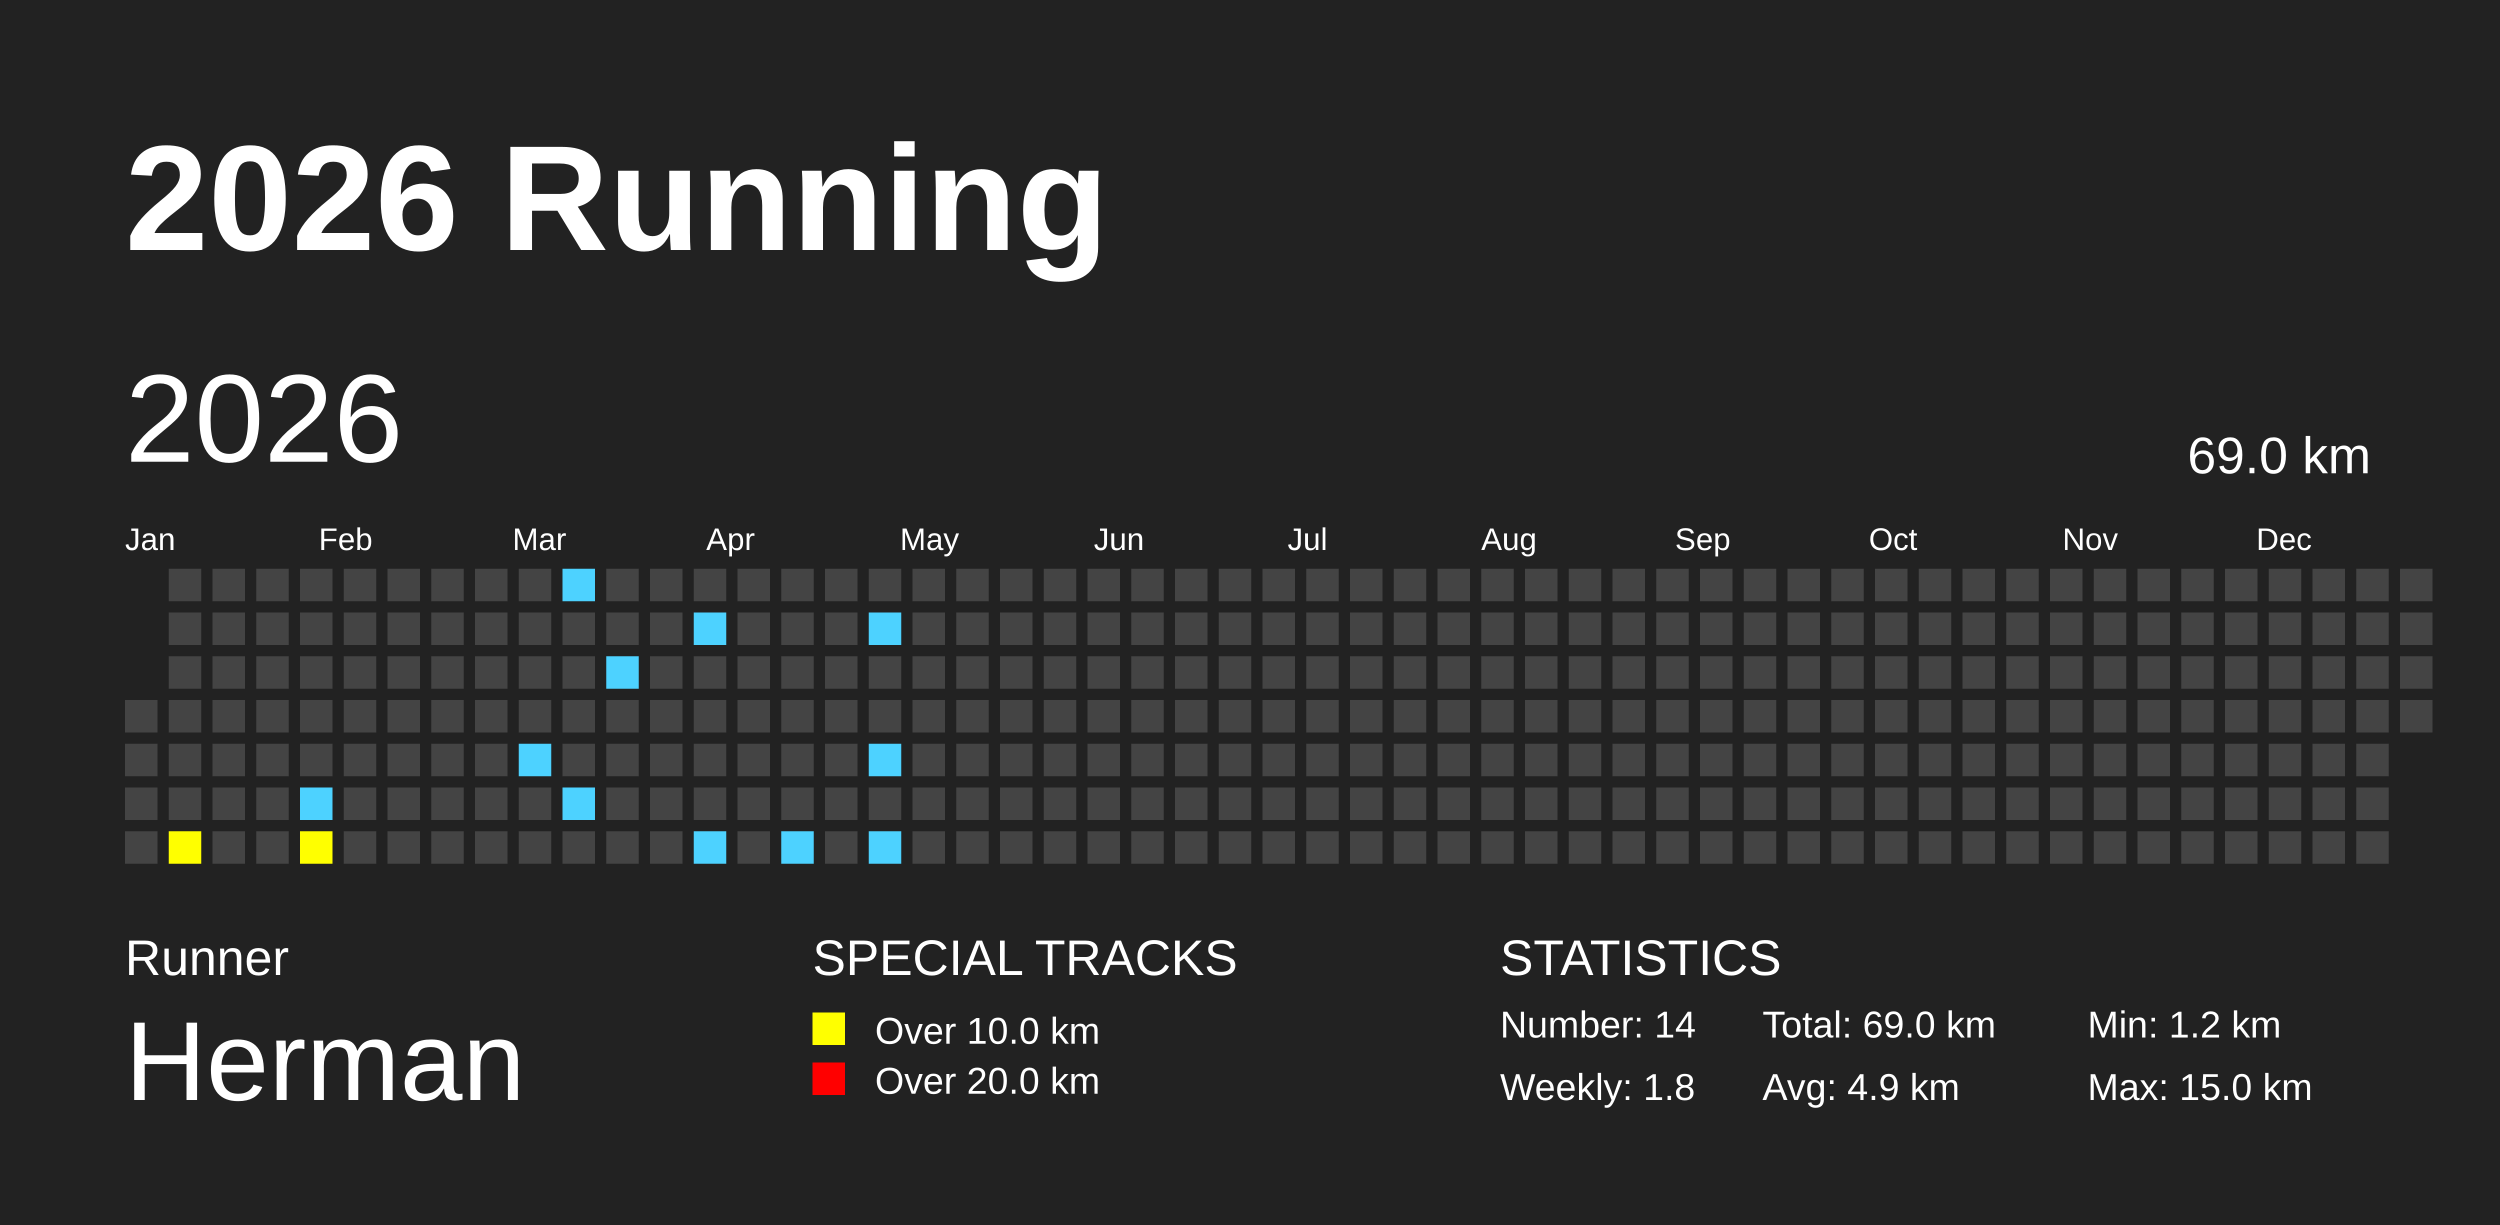
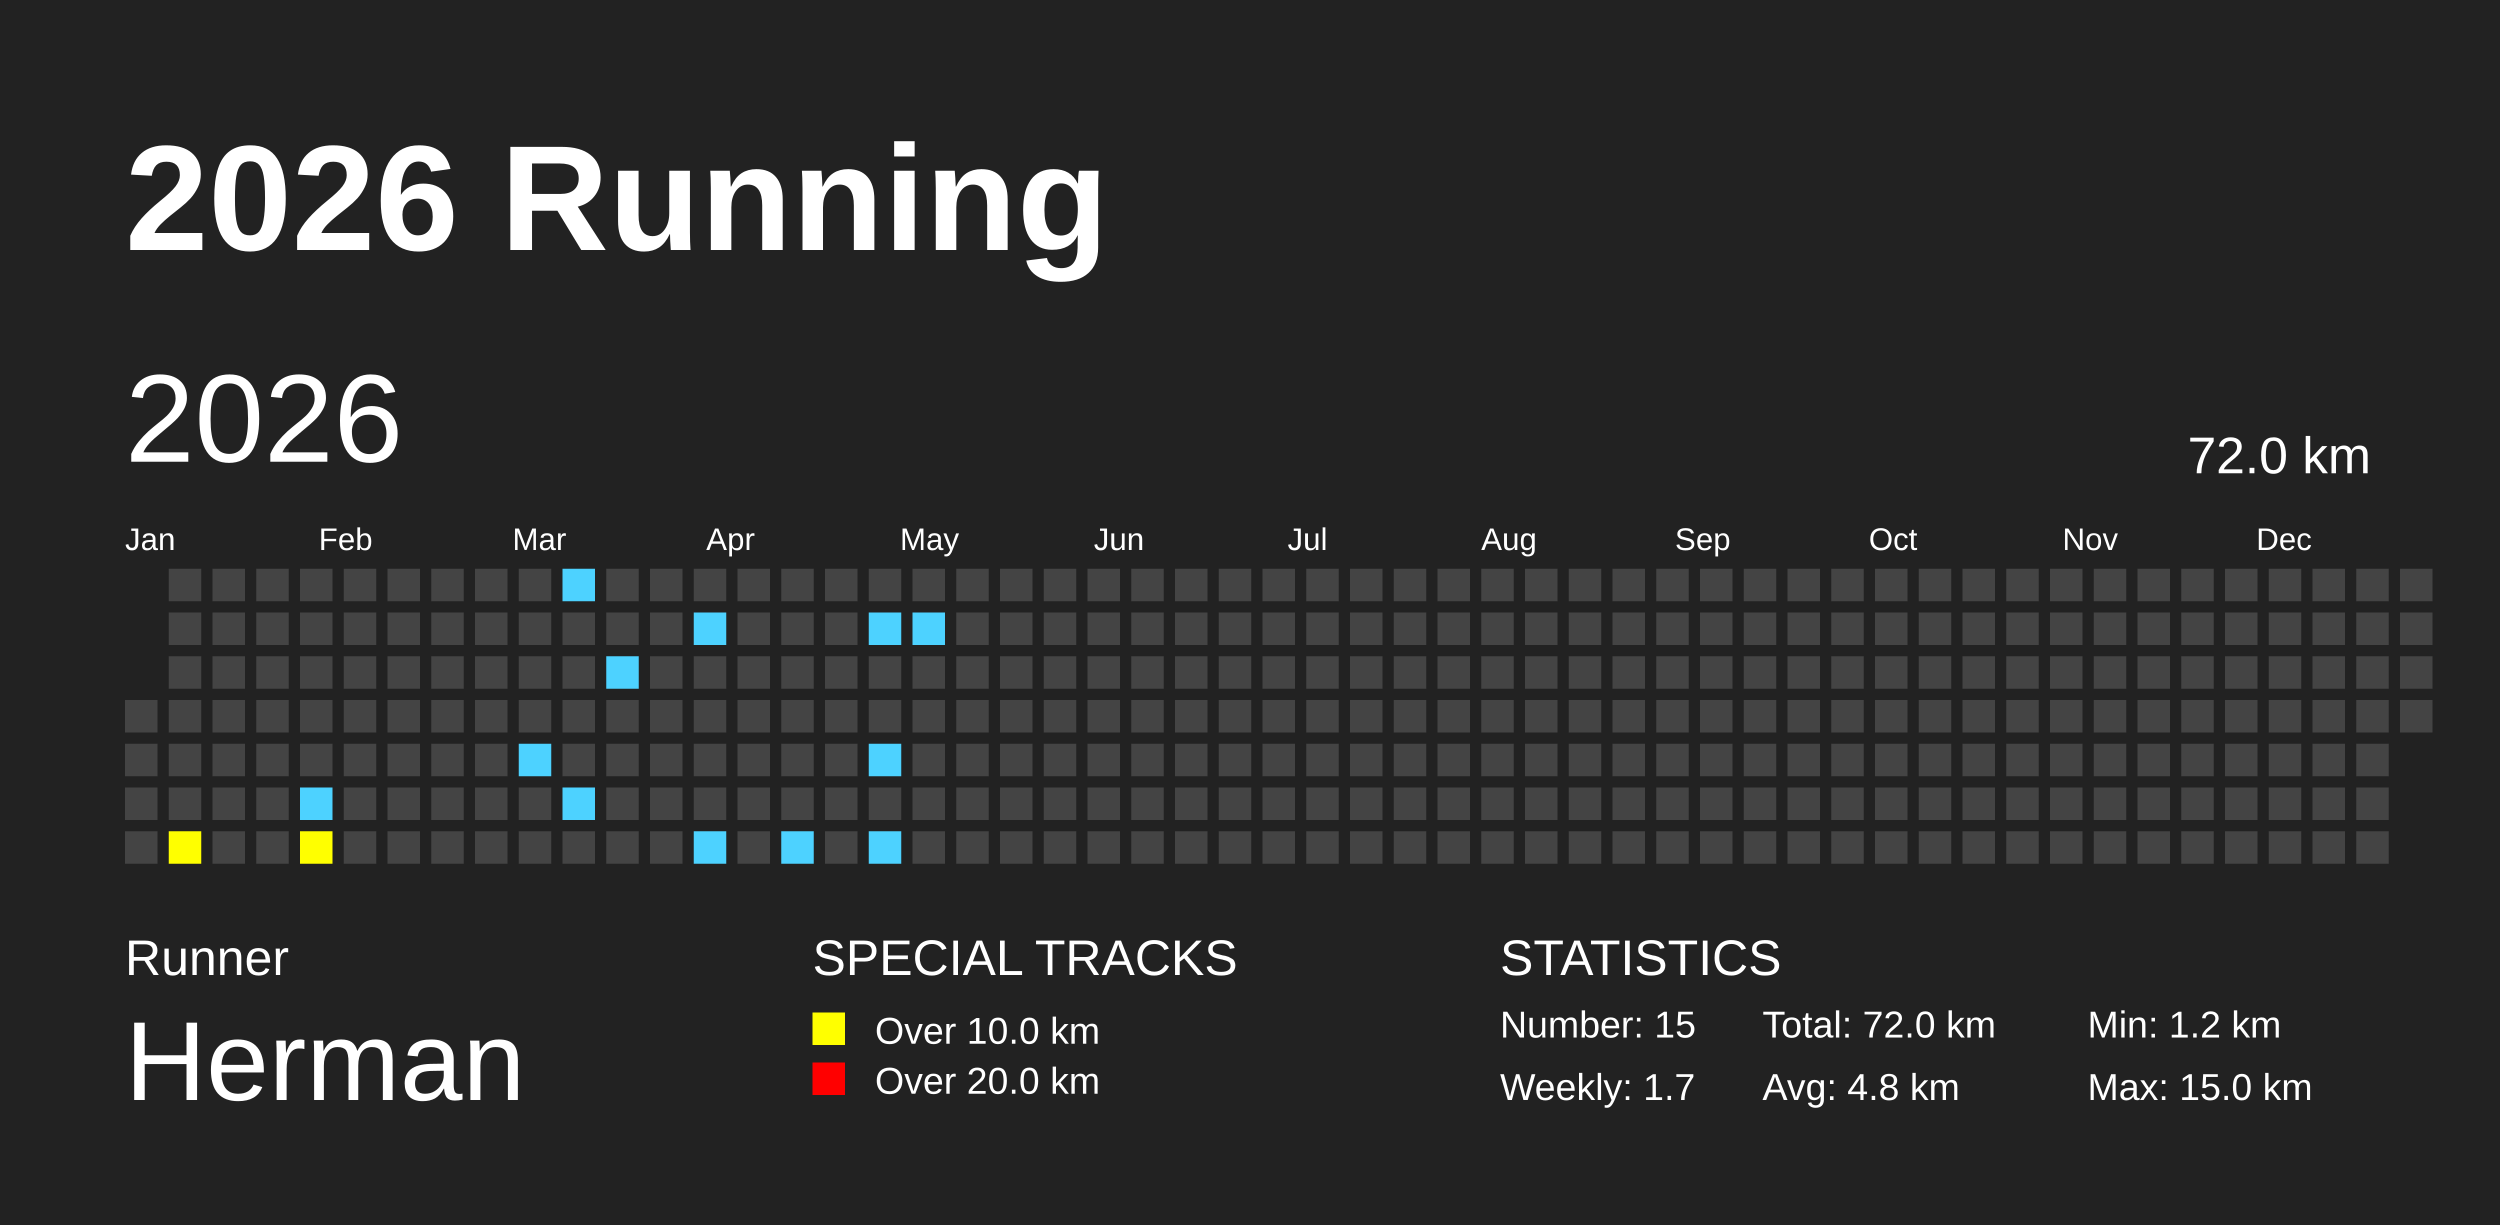
<svg xmlns="http://www.w3.org/2000/svg" baseProfile="full" height="98mm" version="1.1" viewBox="0,0,200,98" width="200mm">
  <defs />
  <rect fill="#222222" height="98" width="200" x="0" y="0" />
  <text fill="#FFFFFF" style="font-size:12px; font-family:Arial; font-weight:bold;" x="10" y="20">2026 Running</text>
  <text fill="#FFFFFF" style="font-size:4px; font-family:Arial" x="10" y="78">Runner</text>
  <text fill="#FFFFFF" style="font-size:9px; font-family:Arial" x="10" y="88">Herman</text>
  <text fill="#FFFFFF" style="font-size:4px; font-family:Arial" x="65" y="78">SPECIAL TRACKS</text>
  <rect fill="yellow" height="2.6" width="2.6" x="65" y="81" />
  <text fill="#FFFFFF" style="font-size:3px; font-family:Arial" x="70" y="83.5">Over 10.0 km</text>
  <rect fill="red" height="2.6" width="2.6" x="65" y="85" />
  <text fill="#FFFFFF" style="font-size:3px; font-family:Arial" x="70" y="87.5">Over 20.0 km</text>
  <text fill="#FFFFFF" style="font-size:4px; font-family:Arial" x="120" y="78">STATISTICS</text>
-   <text fill="#FFFFFF" style="font-size:3px; font-family:Arial" x="120" y="83">Number: 14</text>
-   <text fill="#FFFFFF" style="font-size:3px; font-family:Arial" x="120" y="88">Weekly: 1.8</text>
-   <text fill="#FFFFFF" style="font-size:3px; font-family:Arial" x="141" y="83">Total: 69.0 km</text>
-   <text fill="#FFFFFF" style="font-size:3px; font-family:Arial" x="141" y="88">Avg: 4.9 km</text>
+   <text fill="#FFFFFF" style="font-size:3px; font-family:Arial" x="120" y="83">Number: 15</text>
+   <text fill="#FFFFFF" style="font-size:3px; font-family:Arial" x="120" y="88">Weekly: 1.7</text>
+   <text fill="#FFFFFF" style="font-size:3px; font-family:Arial" x="141" y="83">Total: 72.0 km</text>
+   <text fill="#FFFFFF" style="font-size:3px; font-family:Arial" x="141" y="88">Avg: 4.8 km</text>
  <text fill="#FFFFFF" style="font-size:3px; font-family:Arial" x="167" y="83">Min: 1.2 km</text>
  <text fill="#FFFFFF" style="font-size:3px; font-family:Arial" x="167" y="88">Max: 15.0 km</text>
  <text dominant-baseline="hanging" fill="#FFFFFF" style="font-size:10.0px; font-family:Arial;" x="10" y="30">2026</text>
-   <text dominant-baseline="hanging" fill="#FFFFFF" style="font-size:4.125px; font-family:Arial;" x="175" y="35">69.0 km</text>
+   <text dominant-baseline="hanging" fill="#FFFFFF" style="font-size:4.125px; font-family:Arial;" x="175" y="35">72.0 km</text>
  <text fill="#FFFFFF" style="font-size:2.5px; font-family:Arial" x="10.0" y="44">Jan</text>
  <text fill="#FFFFFF" style="font-size:2.5px; font-family:Arial" x="25.5" y="44">Feb</text>
  <text fill="#FFFFFF" style="font-size:2.5px; font-family:Arial" x="41.0" y="44">Mar</text>
  <text fill="#FFFFFF" style="font-size:2.5px; font-family:Arial" x="56.5" y="44">Apr</text>
  <text fill="#FFFFFF" style="font-size:2.5px; font-family:Arial" x="72.0" y="44">May</text>
  <text fill="#FFFFFF" style="font-size:2.5px; font-family:Arial" x="87.5" y="44">Jun</text>
  <text fill="#FFFFFF" style="font-size:2.5px; font-family:Arial" x="103.0" y="44">Jul</text>
  <text fill="#FFFFFF" style="font-size:2.5px; font-family:Arial" x="118.5" y="44">Aug</text>
  <text fill="#FFFFFF" style="font-size:2.5px; font-family:Arial" x="134.0" y="44">Sep</text>
  <text fill="#FFFFFF" style="font-size:2.5px; font-family:Arial" x="149.5" y="44">Oct</text>
  <text fill="#FFFFFF" style="font-size:2.5px; font-family:Arial" x="165.0" y="44">Nov</text>
  <text fill="#FFFFFF" style="font-size:2.5px; font-family:Arial" x="180.5" y="44">Dec</text>
  <rect fill="#444444" height="2.6" width="2.6" x="10.0" y="56.0" />
  <rect fill="#444444" height="2.6" width="2.6" x="10.0" y="59.5" />
  <rect fill="#444444" height="2.6" width="2.6" x="10.0" y="63.0" />
  <rect fill="#444444" height="2.6" width="2.6" x="10.0" y="66.5" />
  <rect fill="#444444" height="2.6" width="2.6" x="13.5" y="45.5" />
  <rect fill="#444444" height="2.6" width="2.6" x="13.5" y="49.0" />
  <rect fill="#444444" height="2.6" width="2.6" x="13.5" y="52.5" />
  <rect fill="#444444" height="2.6" width="2.6" x="13.5" y="56.0" />
  <rect fill="#444444" height="2.6" width="2.6" x="13.5" y="59.5" />
  <rect fill="#444444" height="2.6" width="2.6" x="13.5" y="63.0" />
  <rect fill="yellow" height="2.6" width="2.6" x="13.5" y="66.5" />
  <rect fill="#444444" height="2.6" width="2.6" x="17.0" y="45.5" />
  <rect fill="#444444" height="2.6" width="2.6" x="17.0" y="49.0" />
  <rect fill="#444444" height="2.6" width="2.6" x="17.0" y="52.5" />
  <rect fill="#444444" height="2.6" width="2.6" x="17.0" y="56.0" />
  <rect fill="#444444" height="2.6" width="2.6" x="17.0" y="59.5" />
  <rect fill="#444444" height="2.6" width="2.6" x="17.0" y="63.0" />
  <rect fill="#444444" height="2.6" width="2.6" x="17.0" y="66.5" />
  <rect fill="#444444" height="2.6" width="2.6" x="20.5" y="45.5" />
  <rect fill="#444444" height="2.6" width="2.6" x="20.5" y="49.0" />
  <rect fill="#444444" height="2.6" width="2.6" x="20.5" y="52.5" />
  <rect fill="#444444" height="2.6" width="2.6" x="20.5" y="56.0" />
  <rect fill="#444444" height="2.6" width="2.6" x="20.5" y="59.5" />
  <rect fill="#444444" height="2.6" width="2.6" x="20.5" y="63.0" />
  <rect fill="#444444" height="2.6" width="2.6" x="20.5" y="66.5" />
  <rect fill="#444444" height="2.6" width="2.6" x="24.0" y="45.5" />
  <rect fill="#444444" height="2.6" width="2.6" x="24.0" y="49.0" />
  <rect fill="#444444" height="2.6" width="2.6" x="24.0" y="52.5" />
  <rect fill="#444444" height="2.6" width="2.6" x="24.0" y="56.0" />
  <rect fill="#444444" height="2.6" width="2.6" x="24.0" y="59.5" />
  <rect fill="#4DD2FF" height="2.6" width="2.6" x="24.0" y="63.0" />
  <rect fill="yellow" height="2.6" width="2.6" x="24.0" y="66.5" />
  <rect fill="#444444" height="2.6" width="2.6" x="27.5" y="45.5" />
  <rect fill="#444444" height="2.6" width="2.6" x="27.5" y="49.0" />
  <rect fill="#444444" height="2.6" width="2.6" x="27.5" y="52.5" />
  <rect fill="#444444" height="2.6" width="2.6" x="27.5" y="56.0" />
  <rect fill="#444444" height="2.6" width="2.6" x="27.5" y="59.5" />
  <rect fill="#444444" height="2.6" width="2.6" x="27.5" y="63.0" />
  <rect fill="#444444" height="2.6" width="2.6" x="27.5" y="66.5" />
  <rect fill="#444444" height="2.6" width="2.6" x="31.0" y="45.5" />
  <rect fill="#444444" height="2.6" width="2.6" x="31.0" y="49.0" />
  <rect fill="#444444" height="2.6" width="2.6" x="31.0" y="52.5" />
  <rect fill="#444444" height="2.6" width="2.6" x="31.0" y="56.0" />
  <rect fill="#444444" height="2.6" width="2.6" x="31.0" y="59.5" />
  <rect fill="#444444" height="2.6" width="2.6" x="31.0" y="63.0" />
  <rect fill="#444444" height="2.6" width="2.6" x="31.0" y="66.5" />
  <rect fill="#444444" height="2.6" width="2.6" x="34.5" y="45.5" />
  <rect fill="#444444" height="2.6" width="2.6" x="34.5" y="49.0" />
  <rect fill="#444444" height="2.6" width="2.6" x="34.5" y="52.5" />
  <rect fill="#444444" height="2.6" width="2.6" x="34.5" y="56.0" />
  <rect fill="#444444" height="2.6" width="2.6" x="34.5" y="59.5" />
  <rect fill="#444444" height="2.6" width="2.6" x="34.5" y="63.0" />
  <rect fill="#444444" height="2.6" width="2.6" x="34.5" y="66.5" />
  <rect fill="#444444" height="2.6" width="2.6" x="38.0" y="45.5" />
  <rect fill="#444444" height="2.6" width="2.6" x="38.0" y="49.0" />
  <rect fill="#444444" height="2.6" width="2.6" x="38.0" y="52.5" />
  <rect fill="#444444" height="2.6" width="2.6" x="38.0" y="56.0" />
  <rect fill="#444444" height="2.6" width="2.6" x="38.0" y="59.5" />
  <rect fill="#444444" height="2.6" width="2.6" x="38.0" y="63.0" />
  <rect fill="#444444" height="2.6" width="2.6" x="38.0" y="66.5" />
  <rect fill="#444444" height="2.6" width="2.6" x="41.5" y="45.5" />
  <rect fill="#444444" height="2.6" width="2.6" x="41.5" y="49.0" />
  <rect fill="#444444" height="2.6" width="2.6" x="41.5" y="52.5" />
  <rect fill="#444444" height="2.6" width="2.6" x="41.5" y="56.0" />
  <rect fill="#4DD2FF" height="2.6" width="2.6" x="41.5" y="59.5" />
  <rect fill="#444444" height="2.6" width="2.6" x="41.5" y="63.0" />
  <rect fill="#444444" height="2.6" width="2.6" x="41.5" y="66.5" />
  <rect fill="#4DD2FF" height="2.6" width="2.6" x="45.0" y="45.5" />
  <rect fill="#444444" height="2.6" width="2.6" x="45.0" y="49.0" />
  <rect fill="#444444" height="2.6" width="2.6" x="45.0" y="52.5" />
  <rect fill="#444444" height="2.6" width="2.6" x="45.0" y="56.0" />
  <rect fill="#444444" height="2.6" width="2.6" x="45.0" y="59.5" />
  <rect fill="#4DD2FF" height="2.6" width="2.6" x="45.0" y="63.0" />
  <rect fill="#444444" height="2.6" width="2.6" x="45.0" y="66.5" />
  <rect fill="#444444" height="2.6" width="2.6" x="48.5" y="45.5" />
  <rect fill="#444444" height="2.6" width="2.6" x="48.5" y="49.0" />
  <rect fill="#4DD2FF" height="2.6" width="2.6" x="48.5" y="52.5" />
  <rect fill="#444444" height="2.6" width="2.6" x="48.5" y="56.0" />
  <rect fill="#444444" height="2.6" width="2.6" x="48.5" y="59.5" />
  <rect fill="#444444" height="2.6" width="2.6" x="48.5" y="63.0" />
  <rect fill="#444444" height="2.6" width="2.6" x="48.5" y="66.5" />
  <rect fill="#444444" height="2.6" width="2.6" x="52.0" y="45.5" />
  <rect fill="#444444" height="2.6" width="2.6" x="52.0" y="49.0" />
  <rect fill="#444444" height="2.6" width="2.6" x="52.0" y="52.5" />
  <rect fill="#444444" height="2.6" width="2.6" x="52.0" y="56.0" />
  <rect fill="#444444" height="2.6" width="2.6" x="52.0" y="59.5" />
  <rect fill="#444444" height="2.6" width="2.6" x="52.0" y="63.0" />
  <rect fill="#444444" height="2.6" width="2.6" x="52.0" y="66.5" />
  <rect fill="#444444" height="2.6" width="2.6" x="55.5" y="45.5" />
  <rect fill="#4DD2FF" height="2.6" width="2.6" x="55.5" y="49.0" />
  <rect fill="#444444" height="2.6" width="2.6" x="55.5" y="52.5" />
  <rect fill="#444444" height="2.6" width="2.6" x="55.5" y="56.0" />
  <rect fill="#444444" height="2.6" width="2.6" x="55.5" y="59.5" />
  <rect fill="#444444" height="2.6" width="2.6" x="55.5" y="63.0" />
  <rect fill="#4DD2FF" height="2.6" width="2.6" x="55.5" y="66.5" />
  <rect fill="#444444" height="2.6" width="2.6" x="59.0" y="45.5" />
  <rect fill="#444444" height="2.6" width="2.6" x="59.0" y="49.0" />
  <rect fill="#444444" height="2.6" width="2.6" x="59.0" y="52.5" />
  <rect fill="#444444" height="2.6" width="2.6" x="59.0" y="56.0" />
  <rect fill="#444444" height="2.6" width="2.6" x="59.0" y="59.5" />
  <rect fill="#444444" height="2.6" width="2.6" x="59.0" y="63.0" />
  <rect fill="#444444" height="2.6" width="2.6" x="59.0" y="66.5" />
  <rect fill="#444444" height="2.6" width="2.6" x="62.5" y="45.5" />
  <rect fill="#444444" height="2.6" width="2.6" x="62.5" y="49.0" />
  <rect fill="#444444" height="2.6" width="2.6" x="62.5" y="52.5" />
  <rect fill="#444444" height="2.6" width="2.6" x="62.5" y="56.0" />
  <rect fill="#444444" height="2.6" width="2.6" x="62.5" y="59.5" />
  <rect fill="#444444" height="2.6" width="2.6" x="62.5" y="63.0" />
  <rect fill="#4DD2FF" height="2.6" width="2.6" x="62.5" y="66.5" />
  <rect fill="#444444" height="2.6" width="2.6" x="66.0" y="45.5" />
  <rect fill="#444444" height="2.6" width="2.6" x="66.0" y="49.0" />
  <rect fill="#444444" height="2.6" width="2.6" x="66.0" y="52.5" />
  <rect fill="#444444" height="2.6" width="2.6" x="66.0" y="56.0" />
  <rect fill="#444444" height="2.6" width="2.6" x="66.0" y="59.5" />
  <rect fill="#444444" height="2.6" width="2.6" x="66.0" y="63.0" />
  <rect fill="#444444" height="2.6" width="2.6" x="66.0" y="66.5" />
  <rect fill="#444444" height="2.6" width="2.6" x="69.5" y="45.5" />
  <rect fill="#4DD2FF" height="2.6" width="2.6" x="69.5" y="49.0" />
  <rect fill="#444444" height="2.6" width="2.6" x="69.5" y="52.5" />
  <rect fill="#444444" height="2.6" width="2.6" x="69.5" y="56.0" />
  <rect fill="#4DD2FF" height="2.6" width="2.6" x="69.5" y="59.5" />
  <rect fill="#444444" height="2.6" width="2.6" x="69.5" y="63.0" />
  <rect fill="#4DD2FF" height="2.6" width="2.6" x="69.5" y="66.5" />
  <rect fill="#444444" height="2.6" width="2.6" x="73.0" y="45.5" />
-   <rect fill="#444444" height="2.6" width="2.6" x="73.0" y="49.0" />
+   <rect fill="#4DD2FF" height="2.6" width="2.6" x="73.0" y="49.0" />
  <rect fill="#444444" height="2.6" width="2.6" x="73.0" y="52.5" />
  <rect fill="#444444" height="2.6" width="2.6" x="73.0" y="56.0" />
  <rect fill="#444444" height="2.6" width="2.6" x="73.0" y="59.5" />
  <rect fill="#444444" height="2.6" width="2.6" x="73.0" y="63.0" />
  <rect fill="#444444" height="2.6" width="2.6" x="73.0" y="66.5" />
  <rect fill="#444444" height="2.6" width="2.6" x="76.5" y="45.5" />
  <rect fill="#444444" height="2.6" width="2.6" x="76.5" y="49.0" />
  <rect fill="#444444" height="2.6" width="2.6" x="76.5" y="52.5" />
  <rect fill="#444444" height="2.6" width="2.6" x="76.5" y="56.0" />
  <rect fill="#444444" height="2.6" width="2.6" x="76.5" y="59.5" />
  <rect fill="#444444" height="2.6" width="2.6" x="76.5" y="63.0" />
  <rect fill="#444444" height="2.6" width="2.6" x="76.5" y="66.5" />
  <rect fill="#444444" height="2.6" width="2.6" x="80.0" y="45.5" />
  <rect fill="#444444" height="2.6" width="2.6" x="80.0" y="49.0" />
  <rect fill="#444444" height="2.6" width="2.6" x="80.0" y="52.5" />
  <rect fill="#444444" height="2.6" width="2.6" x="80.0" y="56.0" />
  <rect fill="#444444" height="2.6" width="2.6" x="80.0" y="59.5" />
  <rect fill="#444444" height="2.6" width="2.6" x="80.0" y="63.0" />
  <rect fill="#444444" height="2.6" width="2.6" x="80.0" y="66.5" />
  <rect fill="#444444" height="2.6" width="2.6" x="83.5" y="45.5" />
  <rect fill="#444444" height="2.6" width="2.6" x="83.5" y="49.0" />
  <rect fill="#444444" height="2.6" width="2.6" x="83.5" y="52.5" />
  <rect fill="#444444" height="2.6" width="2.6" x="83.5" y="56.0" />
  <rect fill="#444444" height="2.6" width="2.6" x="83.5" y="59.5" />
  <rect fill="#444444" height="2.6" width="2.6" x="83.5" y="63.0" />
  <rect fill="#444444" height="2.6" width="2.6" x="83.5" y="66.5" />
  <rect fill="#444444" height="2.6" width="2.6" x="87.0" y="45.5" />
  <rect fill="#444444" height="2.6" width="2.6" x="87.0" y="49.0" />
  <rect fill="#444444" height="2.6" width="2.6" x="87.0" y="52.5" />
  <rect fill="#444444" height="2.6" width="2.6" x="87.0" y="56.0" />
  <rect fill="#444444" height="2.6" width="2.6" x="87.0" y="59.5" />
  <rect fill="#444444" height="2.6" width="2.6" x="87.0" y="63.0" />
  <rect fill="#444444" height="2.6" width="2.6" x="87.0" y="66.5" />
  <rect fill="#444444" height="2.6" width="2.6" x="90.5" y="45.5" />
  <rect fill="#444444" height="2.6" width="2.6" x="90.5" y="49.0" />
  <rect fill="#444444" height="2.6" width="2.6" x="90.5" y="52.5" />
  <rect fill="#444444" height="2.6" width="2.6" x="90.5" y="56.0" />
  <rect fill="#444444" height="2.6" width="2.6" x="90.5" y="59.5" />
  <rect fill="#444444" height="2.6" width="2.6" x="90.5" y="63.0" />
  <rect fill="#444444" height="2.6" width="2.6" x="90.5" y="66.5" />
  <rect fill="#444444" height="2.6" width="2.6" x="94.0" y="45.5" />
  <rect fill="#444444" height="2.6" width="2.6" x="94.0" y="49.0" />
  <rect fill="#444444" height="2.6" width="2.6" x="94.0" y="52.5" />
  <rect fill="#444444" height="2.6" width="2.6" x="94.0" y="56.0" />
  <rect fill="#444444" height="2.6" width="2.6" x="94.0" y="59.5" />
  <rect fill="#444444" height="2.6" width="2.6" x="94.0" y="63.0" />
  <rect fill="#444444" height="2.6" width="2.6" x="94.0" y="66.5" />
  <rect fill="#444444" height="2.6" width="2.6" x="97.5" y="45.5" />
  <rect fill="#444444" height="2.6" width="2.6" x="97.5" y="49.0" />
  <rect fill="#444444" height="2.6" width="2.6" x="97.5" y="52.5" />
  <rect fill="#444444" height="2.6" width="2.6" x="97.5" y="56.0" />
  <rect fill="#444444" height="2.6" width="2.6" x="97.5" y="59.5" />
  <rect fill="#444444" height="2.6" width="2.6" x="97.5" y="63.0" />
  <rect fill="#444444" height="2.6" width="2.6" x="97.5" y="66.5" />
  <rect fill="#444444" height="2.6" width="2.6" x="101.0" y="45.5" />
  <rect fill="#444444" height="2.6" width="2.6" x="101.0" y="49.0" />
  <rect fill="#444444" height="2.6" width="2.6" x="101.0" y="52.5" />
  <rect fill="#444444" height="2.6" width="2.6" x="101.0" y="56.0" />
  <rect fill="#444444" height="2.6" width="2.6" x="101.0" y="59.5" />
  <rect fill="#444444" height="2.6" width="2.6" x="101.0" y="63.0" />
  <rect fill="#444444" height="2.6" width="2.6" x="101.0" y="66.5" />
  <rect fill="#444444" height="2.6" width="2.6" x="104.5" y="45.5" />
  <rect fill="#444444" height="2.6" width="2.6" x="104.5" y="49.0" />
  <rect fill="#444444" height="2.6" width="2.6" x="104.5" y="52.5" />
  <rect fill="#444444" height="2.6" width="2.6" x="104.5" y="56.0" />
  <rect fill="#444444" height="2.6" width="2.6" x="104.5" y="59.5" />
  <rect fill="#444444" height="2.6" width="2.6" x="104.5" y="63.0" />
  <rect fill="#444444" height="2.6" width="2.6" x="104.5" y="66.5" />
  <rect fill="#444444" height="2.6" width="2.6" x="108.0" y="45.5" />
  <rect fill="#444444" height="2.6" width="2.6" x="108.0" y="49.0" />
  <rect fill="#444444" height="2.6" width="2.6" x="108.0" y="52.5" />
  <rect fill="#444444" height="2.6" width="2.6" x="108.0" y="56.0" />
  <rect fill="#444444" height="2.6" width="2.6" x="108.0" y="59.5" />
  <rect fill="#444444" height="2.6" width="2.6" x="108.0" y="63.0" />
  <rect fill="#444444" height="2.6" width="2.6" x="108.0" y="66.5" />
  <rect fill="#444444" height="2.6" width="2.6" x="111.5" y="45.5" />
  <rect fill="#444444" height="2.6" width="2.6" x="111.5" y="49.0" />
  <rect fill="#444444" height="2.6" width="2.6" x="111.5" y="52.5" />
  <rect fill="#444444" height="2.6" width="2.6" x="111.5" y="56.0" />
  <rect fill="#444444" height="2.6" width="2.6" x="111.5" y="59.5" />
  <rect fill="#444444" height="2.6" width="2.6" x="111.5" y="63.0" />
  <rect fill="#444444" height="2.6" width="2.6" x="111.5" y="66.5" />
  <rect fill="#444444" height="2.6" width="2.6" x="115.0" y="45.5" />
  <rect fill="#444444" height="2.6" width="2.6" x="115.0" y="49.0" />
  <rect fill="#444444" height="2.6" width="2.6" x="115.0" y="52.5" />
  <rect fill="#444444" height="2.6" width="2.6" x="115.0" y="56.0" />
  <rect fill="#444444" height="2.6" width="2.6" x="115.0" y="59.5" />
  <rect fill="#444444" height="2.6" width="2.6" x="115.0" y="63.0" />
  <rect fill="#444444" height="2.6" width="2.6" x="115.0" y="66.5" />
  <rect fill="#444444" height="2.6" width="2.6" x="118.5" y="45.5" />
  <rect fill="#444444" height="2.6" width="2.6" x="118.5" y="49.0" />
  <rect fill="#444444" height="2.6" width="2.6" x="118.5" y="52.5" />
  <rect fill="#444444" height="2.6" width="2.6" x="118.5" y="56.0" />
  <rect fill="#444444" height="2.6" width="2.6" x="118.5" y="59.5" />
  <rect fill="#444444" height="2.6" width="2.6" x="118.5" y="63.0" />
  <rect fill="#444444" height="2.6" width="2.6" x="118.5" y="66.5" />
  <rect fill="#444444" height="2.6" width="2.6" x="122.0" y="45.5" />
  <rect fill="#444444" height="2.6" width="2.6" x="122.0" y="49.0" />
  <rect fill="#444444" height="2.6" width="2.6" x="122.0" y="52.5" />
  <rect fill="#444444" height="2.6" width="2.6" x="122.0" y="56.0" />
  <rect fill="#444444" height="2.6" width="2.6" x="122.0" y="59.5" />
  <rect fill="#444444" height="2.6" width="2.6" x="122.0" y="63.0" />
  <rect fill="#444444" height="2.6" width="2.6" x="122.0" y="66.5" />
  <rect fill="#444444" height="2.6" width="2.6" x="125.5" y="45.5" />
  <rect fill="#444444" height="2.6" width="2.6" x="125.5" y="49.0" />
  <rect fill="#444444" height="2.6" width="2.6" x="125.5" y="52.5" />
  <rect fill="#444444" height="2.6" width="2.6" x="125.5" y="56.0" />
  <rect fill="#444444" height="2.6" width="2.6" x="125.5" y="59.5" />
  <rect fill="#444444" height="2.6" width="2.6" x="125.5" y="63.0" />
  <rect fill="#444444" height="2.6" width="2.6" x="125.5" y="66.5" />
  <rect fill="#444444" height="2.6" width="2.6" x="129.0" y="45.5" />
  <rect fill="#444444" height="2.6" width="2.6" x="129.0" y="49.0" />
  <rect fill="#444444" height="2.6" width="2.6" x="129.0" y="52.5" />
  <rect fill="#444444" height="2.6" width="2.6" x="129.0" y="56.0" />
  <rect fill="#444444" height="2.6" width="2.6" x="129.0" y="59.5" />
  <rect fill="#444444" height="2.6" width="2.6" x="129.0" y="63.0" />
  <rect fill="#444444" height="2.6" width="2.6" x="129.0" y="66.5" />
  <rect fill="#444444" height="2.6" width="2.6" x="132.5" y="45.5" />
  <rect fill="#444444" height="2.6" width="2.6" x="132.5" y="49.0" />
  <rect fill="#444444" height="2.6" width="2.6" x="132.5" y="52.5" />
  <rect fill="#444444" height="2.6" width="2.6" x="132.5" y="56.0" />
  <rect fill="#444444" height="2.6" width="2.6" x="132.5" y="59.5" />
  <rect fill="#444444" height="2.6" width="2.6" x="132.5" y="63.0" />
  <rect fill="#444444" height="2.6" width="2.6" x="132.5" y="66.5" />
  <rect fill="#444444" height="2.6" width="2.6" x="136.0" y="45.5" />
  <rect fill="#444444" height="2.6" width="2.6" x="136.0" y="49.0" />
  <rect fill="#444444" height="2.6" width="2.6" x="136.0" y="52.5" />
  <rect fill="#444444" height="2.6" width="2.6" x="136.0" y="56.0" />
  <rect fill="#444444" height="2.6" width="2.6" x="136.0" y="59.5" />
  <rect fill="#444444" height="2.6" width="2.6" x="136.0" y="63.0" />
  <rect fill="#444444" height="2.6" width="2.6" x="136.0" y="66.5" />
  <rect fill="#444444" height="2.6" width="2.6" x="139.5" y="45.5" />
  <rect fill="#444444" height="2.6" width="2.6" x="139.5" y="49.0" />
  <rect fill="#444444" height="2.6" width="2.6" x="139.5" y="52.5" />
  <rect fill="#444444" height="2.6" width="2.6" x="139.5" y="56.0" />
  <rect fill="#444444" height="2.6" width="2.6" x="139.5" y="59.5" />
  <rect fill="#444444" height="2.6" width="2.6" x="139.5" y="63.0" />
  <rect fill="#444444" height="2.6" width="2.6" x="139.5" y="66.5" />
  <rect fill="#444444" height="2.6" width="2.6" x="143.0" y="45.5" />
  <rect fill="#444444" height="2.6" width="2.6" x="143.0" y="49.0" />
  <rect fill="#444444" height="2.6" width="2.6" x="143.0" y="52.5" />
  <rect fill="#444444" height="2.6" width="2.6" x="143.0" y="56.0" />
  <rect fill="#444444" height="2.6" width="2.6" x="143.0" y="59.5" />
  <rect fill="#444444" height="2.6" width="2.6" x="143.0" y="63.0" />
  <rect fill="#444444" height="2.6" width="2.6" x="143.0" y="66.5" />
  <rect fill="#444444" height="2.6" width="2.6" x="146.5" y="45.5" />
  <rect fill="#444444" height="2.6" width="2.6" x="146.5" y="49.0" />
  <rect fill="#444444" height="2.6" width="2.6" x="146.5" y="52.5" />
  <rect fill="#444444" height="2.6" width="2.6" x="146.5" y="56.0" />
  <rect fill="#444444" height="2.6" width="2.6" x="146.5" y="59.5" />
  <rect fill="#444444" height="2.6" width="2.6" x="146.5" y="63.0" />
  <rect fill="#444444" height="2.6" width="2.6" x="146.5" y="66.5" />
  <rect fill="#444444" height="2.6" width="2.6" x="150.0" y="45.5" />
  <rect fill="#444444" height="2.6" width="2.6" x="150.0" y="49.0" />
  <rect fill="#444444" height="2.6" width="2.6" x="150.0" y="52.5" />
  <rect fill="#444444" height="2.6" width="2.6" x="150.0" y="56.0" />
  <rect fill="#444444" height="2.6" width="2.6" x="150.0" y="59.5" />
  <rect fill="#444444" height="2.6" width="2.6" x="150.0" y="63.0" />
  <rect fill="#444444" height="2.6" width="2.6" x="150.0" y="66.5" />
  <rect fill="#444444" height="2.6" width="2.6" x="153.5" y="45.5" />
  <rect fill="#444444" height="2.6" width="2.6" x="153.5" y="49.0" />
  <rect fill="#444444" height="2.6" width="2.6" x="153.5" y="52.5" />
  <rect fill="#444444" height="2.6" width="2.6" x="153.5" y="56.0" />
  <rect fill="#444444" height="2.6" width="2.6" x="153.5" y="59.5" />
  <rect fill="#444444" height="2.6" width="2.6" x="153.5" y="63.0" />
  <rect fill="#444444" height="2.6" width="2.6" x="153.5" y="66.5" />
  <rect fill="#444444" height="2.6" width="2.6" x="157.0" y="45.5" />
  <rect fill="#444444" height="2.6" width="2.6" x="157.0" y="49.0" />
  <rect fill="#444444" height="2.6" width="2.6" x="157.0" y="52.5" />
  <rect fill="#444444" height="2.6" width="2.6" x="157.0" y="56.0" />
  <rect fill="#444444" height="2.6" width="2.6" x="157.0" y="59.5" />
  <rect fill="#444444" height="2.6" width="2.6" x="157.0" y="63.0" />
  <rect fill="#444444" height="2.6" width="2.6" x="157.0" y="66.5" />
  <rect fill="#444444" height="2.6" width="2.6" x="160.5" y="45.5" />
  <rect fill="#444444" height="2.6" width="2.6" x="160.5" y="49.0" />
  <rect fill="#444444" height="2.6" width="2.6" x="160.5" y="52.5" />
  <rect fill="#444444" height="2.6" width="2.6" x="160.5" y="56.0" />
  <rect fill="#444444" height="2.6" width="2.6" x="160.5" y="59.5" />
  <rect fill="#444444" height="2.6" width="2.6" x="160.5" y="63.0" />
  <rect fill="#444444" height="2.6" width="2.6" x="160.5" y="66.5" />
  <rect fill="#444444" height="2.6" width="2.6" x="164.0" y="45.5" />
  <rect fill="#444444" height="2.6" width="2.6" x="164.0" y="49.0" />
  <rect fill="#444444" height="2.6" width="2.6" x="164.0" y="52.5" />
  <rect fill="#444444" height="2.6" width="2.6" x="164.0" y="56.0" />
  <rect fill="#444444" height="2.6" width="2.6" x="164.0" y="59.5" />
  <rect fill="#444444" height="2.6" width="2.6" x="164.0" y="63.0" />
  <rect fill="#444444" height="2.6" width="2.6" x="164.0" y="66.5" />
  <rect fill="#444444" height="2.6" width="2.6" x="167.5" y="45.5" />
  <rect fill="#444444" height="2.6" width="2.6" x="167.5" y="49.0" />
  <rect fill="#444444" height="2.6" width="2.6" x="167.5" y="52.5" />
  <rect fill="#444444" height="2.6" width="2.6" x="167.5" y="56.0" />
  <rect fill="#444444" height="2.6" width="2.6" x="167.5" y="59.5" />
  <rect fill="#444444" height="2.6" width="2.6" x="167.5" y="63.0" />
  <rect fill="#444444" height="2.6" width="2.6" x="167.5" y="66.5" />
  <rect fill="#444444" height="2.6" width="2.6" x="171.0" y="45.5" />
  <rect fill="#444444" height="2.6" width="2.6" x="171.0" y="49.0" />
  <rect fill="#444444" height="2.6" width="2.6" x="171.0" y="52.5" />
  <rect fill="#444444" height="2.6" width="2.6" x="171.0" y="56.0" />
  <rect fill="#444444" height="2.6" width="2.6" x="171.0" y="59.5" />
  <rect fill="#444444" height="2.6" width="2.6" x="171.0" y="63.0" />
  <rect fill="#444444" height="2.6" width="2.6" x="171.0" y="66.5" />
  <rect fill="#444444" height="2.6" width="2.6" x="174.5" y="45.5" />
  <rect fill="#444444" height="2.6" width="2.6" x="174.5" y="49.0" />
  <rect fill="#444444" height="2.6" width="2.6" x="174.5" y="52.5" />
  <rect fill="#444444" height="2.6" width="2.6" x="174.5" y="56.0" />
  <rect fill="#444444" height="2.6" width="2.6" x="174.5" y="59.5" />
  <rect fill="#444444" height="2.6" width="2.6" x="174.5" y="63.0" />
  <rect fill="#444444" height="2.6" width="2.6" x="174.5" y="66.5" />
  <rect fill="#444444" height="2.6" width="2.6" x="178.0" y="45.5" />
  <rect fill="#444444" height="2.6" width="2.6" x="178.0" y="49.0" />
  <rect fill="#444444" height="2.6" width="2.6" x="178.0" y="52.5" />
  <rect fill="#444444" height="2.6" width="2.6" x="178.0" y="56.0" />
  <rect fill="#444444" height="2.6" width="2.6" x="178.0" y="59.5" />
  <rect fill="#444444" height="2.6" width="2.6" x="178.0" y="63.0" />
  <rect fill="#444444" height="2.6" width="2.6" x="178.0" y="66.5" />
  <rect fill="#444444" height="2.6" width="2.6" x="181.5" y="45.5" />
  <rect fill="#444444" height="2.6" width="2.6" x="181.5" y="49.0" />
  <rect fill="#444444" height="2.6" width="2.6" x="181.5" y="52.5" />
  <rect fill="#444444" height="2.6" width="2.6" x="181.5" y="56.0" />
  <rect fill="#444444" height="2.6" width="2.6" x="181.5" y="59.5" />
  <rect fill="#444444" height="2.6" width="2.6" x="181.5" y="63.0" />
  <rect fill="#444444" height="2.6" width="2.6" x="181.5" y="66.5" />
  <rect fill="#444444" height="2.6" width="2.6" x="185.0" y="45.5" />
  <rect fill="#444444" height="2.6" width="2.6" x="185.0" y="49.0" />
  <rect fill="#444444" height="2.6" width="2.6" x="185.0" y="52.5" />
  <rect fill="#444444" height="2.6" width="2.6" x="185.0" y="56.0" />
  <rect fill="#444444" height="2.6" width="2.6" x="185.0" y="59.5" />
  <rect fill="#444444" height="2.6" width="2.6" x="185.0" y="63.0" />
  <rect fill="#444444" height="2.6" width="2.6" x="185.0" y="66.5" />
  <rect fill="#444444" height="2.6" width="2.6" x="188.5" y="45.5" />
  <rect fill="#444444" height="2.6" width="2.6" x="188.5" y="49.0" />
  <rect fill="#444444" height="2.6" width="2.6" x="188.5" y="52.5" />
  <rect fill="#444444" height="2.6" width="2.6" x="188.5" y="56.0" />
  <rect fill="#444444" height="2.6" width="2.6" x="188.5" y="59.5" />
  <rect fill="#444444" height="2.6" width="2.6" x="188.5" y="63.0" />
  <rect fill="#444444" height="2.6" width="2.6" x="188.5" y="66.5" />
  <rect fill="#444444" height="2.6" width="2.6" x="192.0" y="45.5" />
  <rect fill="#444444" height="2.6" width="2.6" x="192.0" y="49.0" />
  <rect fill="#444444" height="2.6" width="2.6" x="192.0" y="52.5" />
  <rect fill="#444444" height="2.6" width="2.6" x="192.0" y="56.0" />
</svg>
